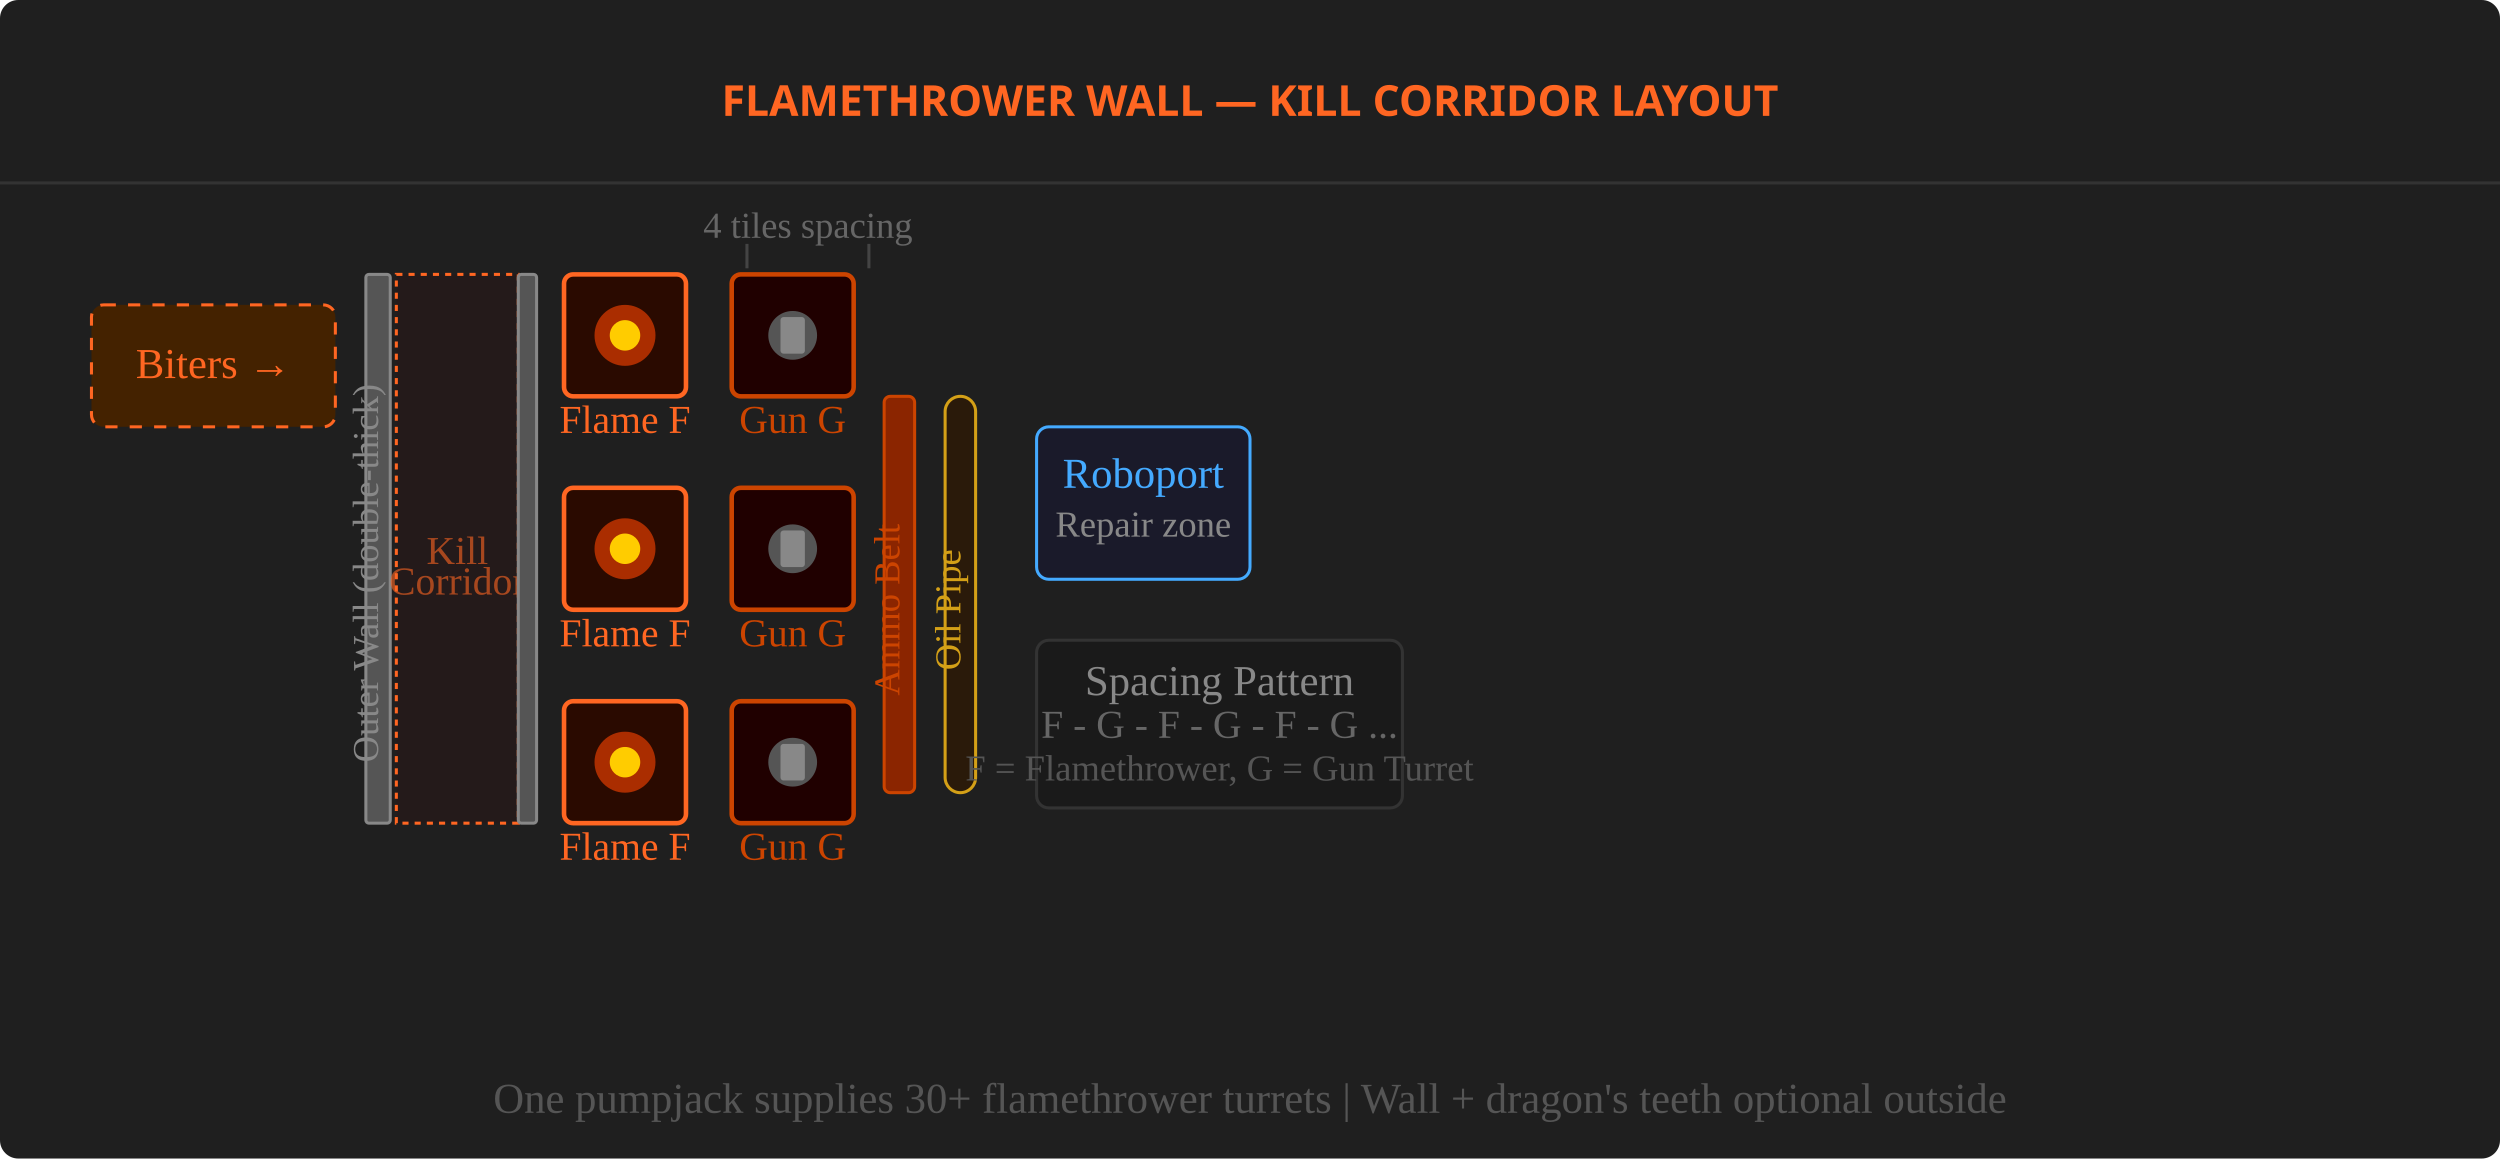
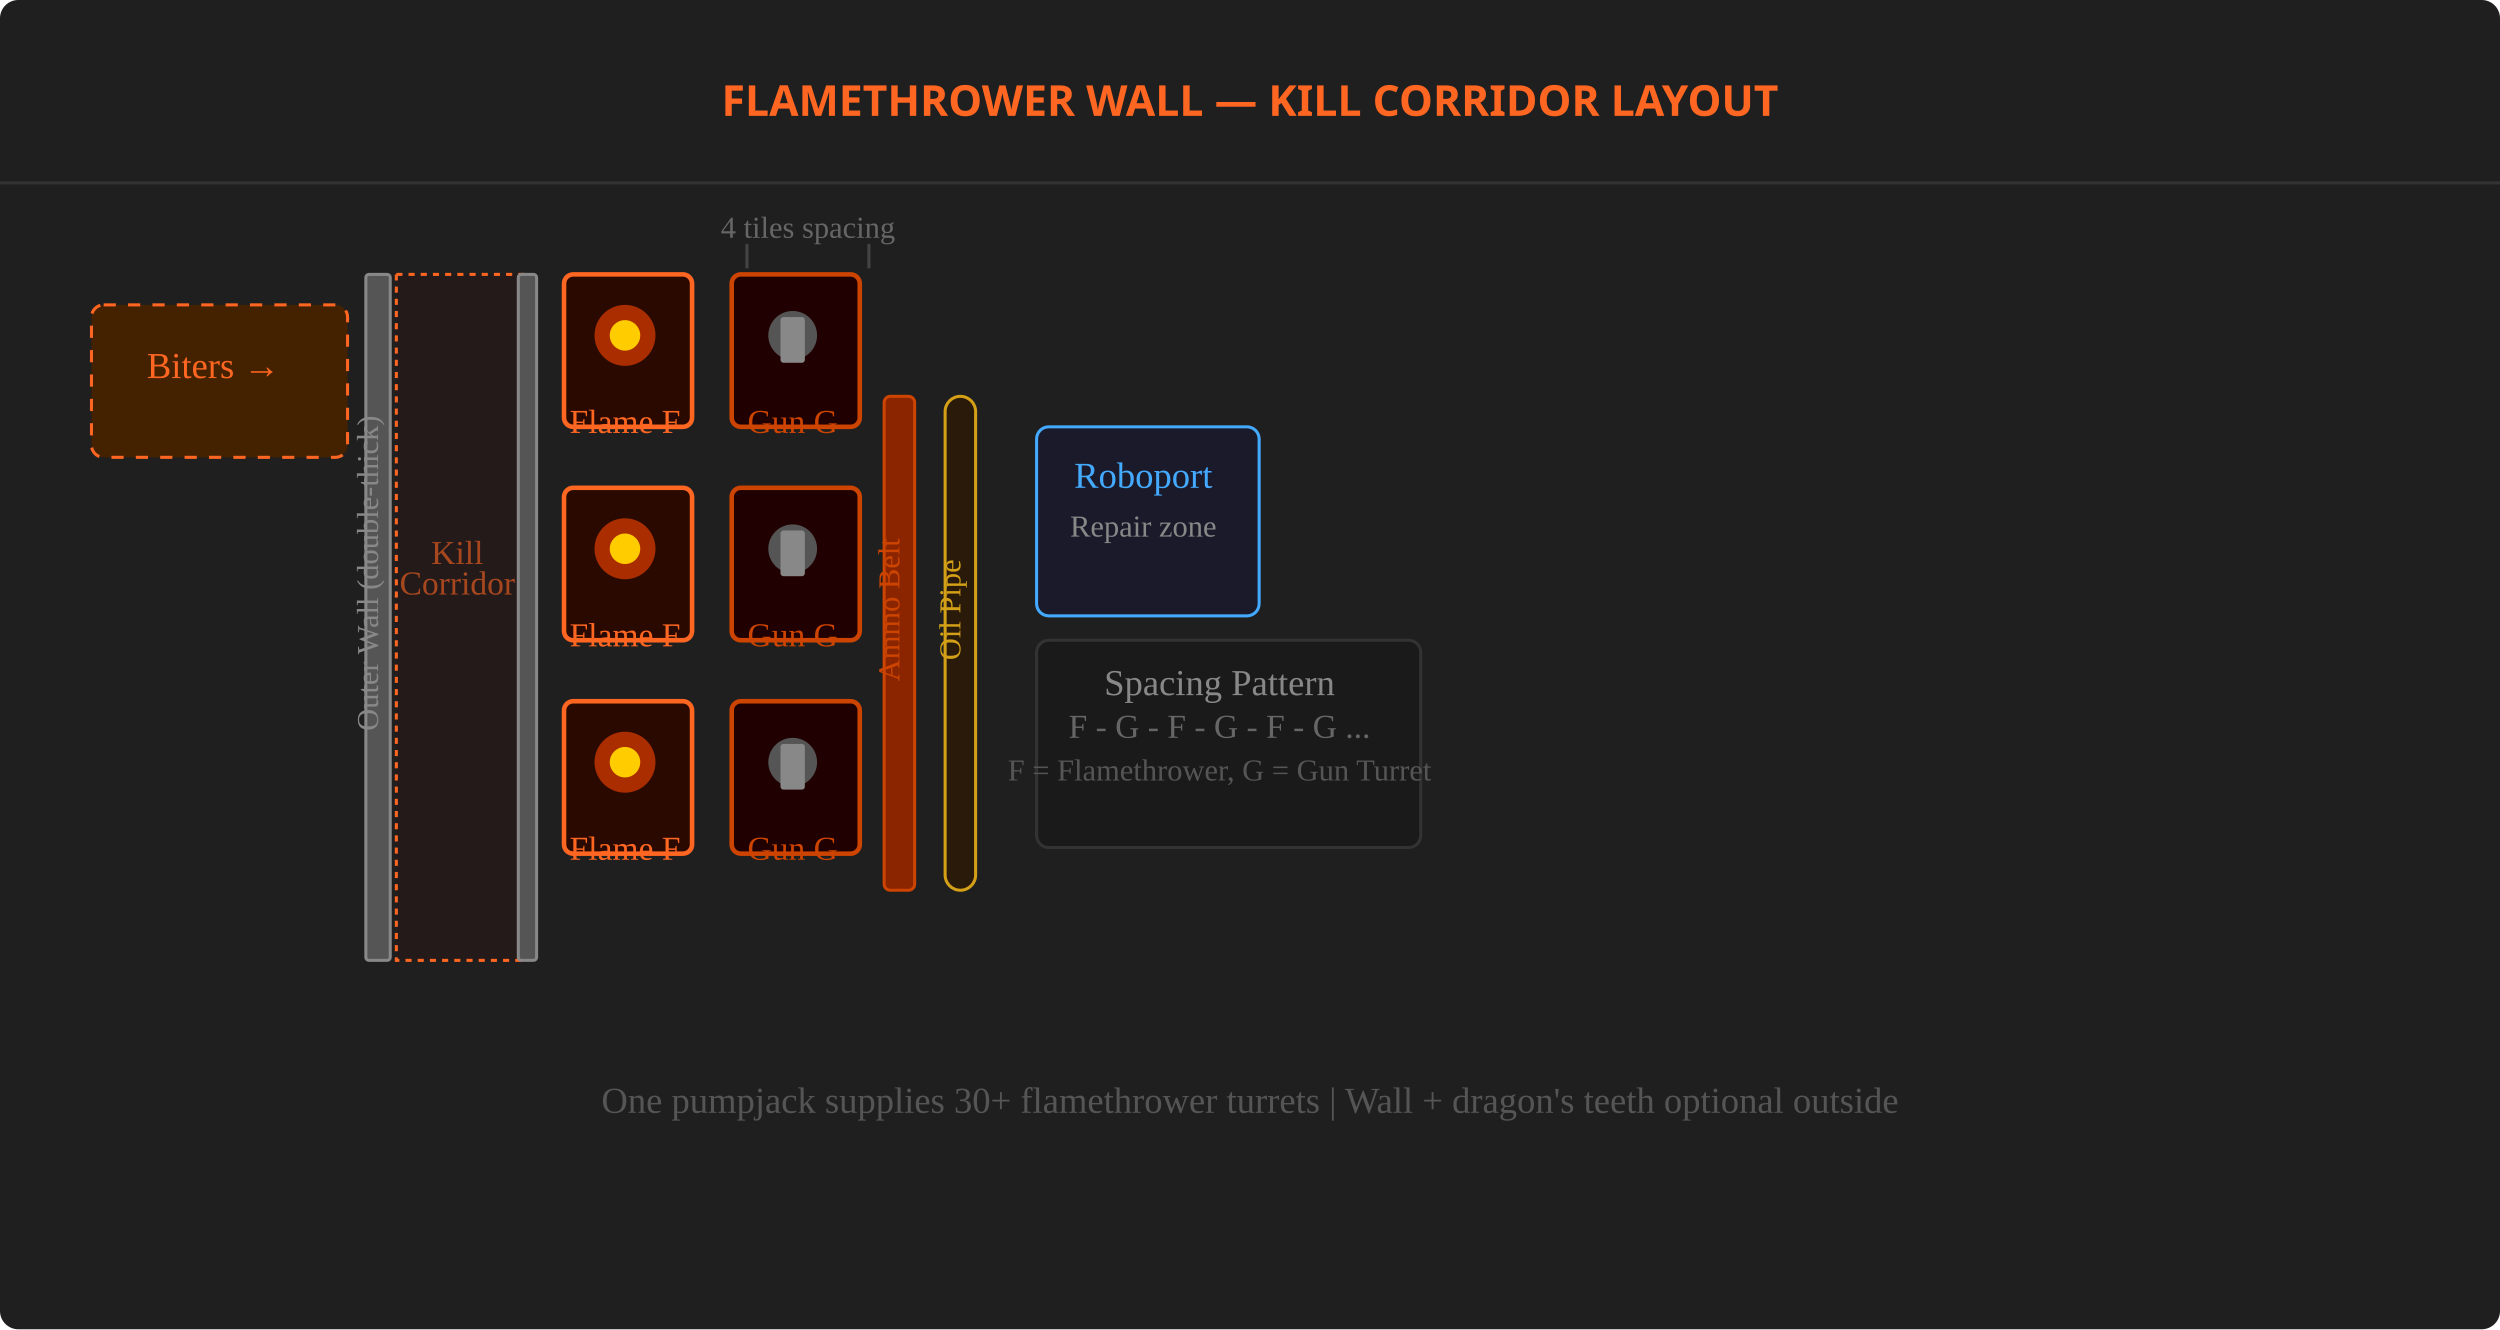
- <svg xmlns="http://www.w3.org/2000/svg" viewBox="0 0 820 380" width="820" height="380">
+ <svg xmlns="http://www.w3.org/2000/svg" viewBox="0 0 820 436" width="820" height="436">
  <defs>
    <filter id="g">
      <feGaussianBlur stdDeviation="2" result="b" />
      <feMerge>
        <feMergeNode in="b" />
        <feMergeNode in="SourceGraphic" />
      </feMerge>
    </filter>
  </defs>
-   <rect width="820" height="380" fill="#1f1f1f" rx="6" />
+   <rect width="820" height="436" fill="#1f1f1f" rx="6" />
  <line x1="0" y1="60" x2="820" y2="60" stroke="#333" />
  <text x="410" y="38" text-anchor="middle" font-family="Orbitron,sans-serif" font-size="14" font-weight="900" fill="#ff6622">FLAMETHROWER WALL — KILL CORRIDOR LAYOUT</text>
-   <rect x="30" y="100" width="80" height="40" rx="4" fill="#442200" stroke="#ff6622" stroke-dasharray="4" />
-   <text x="70" y="124" text-anchor="middle" font-size="14" fill="#ff6622">Biters →</text>
-   <rect x="120" y="90" width="8" height="180" rx="1" fill="#555" stroke="#888" stroke-width="1" />
-   <text x="124" y="188" text-anchor="middle" font-size="12" fill="#888" transform="rotate(-90,124,188)">Outer Wall (double-thick)</text>
-   <rect x="130" y="90" width="40" height="180" fill="#440000" fill-opacity="0.15" stroke="#ff6622" stroke-width="1" stroke-dasharray="2" />
-   <text x="150" y="185" text-anchor="middle" font-size="13" fill="#ff6622" opacity="0.6">Kill</text>
-   <text x="150" y="195" text-anchor="middle" font-size="13" fill="#ff6622" opacity="0.6">Corridor</text>
-   <rect x="170" y="90" width="6" height="180" rx="1" fill="#555" stroke="#888" stroke-width="1" />
-   <rect x="185" y="90" width="40" height="40" rx="3" fill="#2a0a00" stroke="#ff6622" stroke-width="1.5" />
+   <rect x="30" y="100" width="84" height="50" rx="4" fill="#442200" stroke="#ff6622" stroke-dasharray="4" />
+   <text x="70" y="124" text-anchor="middle" font-size="12" fill="#ff6622">Biters →</text>
+   <rect x="120" y="90" width="8" height="225" rx="1" fill="#555" stroke="#888" stroke-width="1" />
+   <text x="124" y="188" text-anchor="middle" font-size="10" fill="#888" transform="rotate(-90,124,188)">Outer Wall (double-thick)</text>
+   <rect x="130" y="90" width="42" height="225" fill="#440000" fill-opacity="0.15" stroke="#ff6622" stroke-width="1" stroke-dasharray="2" />
+   <text x="150" y="185" text-anchor="middle" font-size="11" fill="#ff6622" opacity="0.6">Kill</text>
+   <text x="150" y="195" text-anchor="middle" font-size="11" fill="#ff6622" opacity="0.6">Corridor</text>
+   <rect x="170" y="90" width="6" height="225" rx="1" fill="#555" stroke="#888" stroke-width="1" />
+   <rect x="185" y="90" width="42" height="50" rx="3" fill="#2a0a00" stroke="#ff6622" stroke-width="1.5" />
  <circle cx="205" cy="110" r="10" fill="#ff4400" opacity="0.6" />
  <circle cx="205" cy="110" r="5" fill="#ffcc00" />
-   <text x="205" y="142" text-anchor="middle" font-size="13" fill="#ff6622">Flame F</text>
-   <rect x="185" y="160" width="40" height="40" rx="3" fill="#2a0a00" stroke="#ff6622" stroke-width="1.5" />
+   <text x="205" y="142" text-anchor="middle" font-size="11" fill="#ff6622">Flame F</text>
+   <rect x="185" y="160" width="42" height="50" rx="3" fill="#2a0a00" stroke="#ff6622" stroke-width="1.5" />
  <circle cx="205" cy="180" r="10" fill="#ff4400" opacity="0.6" />
  <circle cx="205" cy="180" r="5" fill="#ffcc00" />
-   <text x="205" y="212" text-anchor="middle" font-size="13" fill="#ff6622">Flame F</text>
-   <rect x="185" y="230" width="40" height="40" rx="3" fill="#2a0a00" stroke="#ff6622" stroke-width="1.5" />
+   <text x="205" y="212" text-anchor="middle" font-size="11" fill="#ff6622">Flame F</text>
+   <rect x="185" y="230" width="42" height="50" rx="3" fill="#2a0a00" stroke="#ff6622" stroke-width="1.5" />
  <circle cx="205" cy="250" r="10" fill="#ff4400" opacity="0.6" />
  <circle cx="205" cy="250" r="5" fill="#ffcc00" />
-   <text x="205" y="282" text-anchor="middle" font-size="13" fill="#ff6622">Flame F</text>
-   <rect x="240" y="90" width="40" height="40" rx="3" fill="#200000" stroke="#cc4400" stroke-width="1.5" />
+   <text x="205" y="282" text-anchor="middle" font-size="11" fill="#ff6622">Flame F</text>
+   <rect x="240" y="90" width="42" height="50" rx="3" fill="#200000" stroke="#cc4400" stroke-width="1.5" />
  <circle cx="260" cy="110" r="8" fill="#555" />
-   <rect x="256" y="104" width="8" height="12" rx="1" fill="#888" />
-   <text x="260" y="142" text-anchor="middle" font-size="13" fill="#cc4400">Gun G</text>
-   <rect x="240" y="160" width="40" height="40" rx="3" fill="#200000" stroke="#cc4400" stroke-width="1.5" />
+   <rect x="256" y="104" width="8" height="15" rx="1" fill="#888" />
+   <text x="260" y="142" text-anchor="middle" font-size="11" fill="#cc4400">Gun G</text>
+   <rect x="240" y="160" width="42" height="50" rx="3" fill="#200000" stroke="#cc4400" stroke-width="1.5" />
  <circle cx="260" cy="180" r="8" fill="#555" />
-   <rect x="256" y="174" width="8" height="12" rx="1" fill="#888" />
-   <text x="260" y="212" text-anchor="middle" font-size="13" fill="#cc4400">Gun G</text>
-   <rect x="240" y="230" width="40" height="40" rx="3" fill="#200000" stroke="#cc4400" stroke-width="1.5" />
+   <rect x="256" y="174" width="8" height="15" rx="1" fill="#888" />
+   <text x="260" y="212" text-anchor="middle" font-size="11" fill="#cc4400">Gun G</text>
+   <rect x="240" y="230" width="42" height="50" rx="3" fill="#200000" stroke="#cc4400" stroke-width="1.5" />
  <circle cx="260" cy="250" r="8" fill="#555" />
-   <rect x="256" y="244" width="8" height="12" rx="1" fill="#888" />
-   <text x="260" y="282" text-anchor="middle" font-size="13" fill="#cc4400">Gun G</text>
+   <rect x="256" y="244" width="8" height="15" rx="1" fill="#888" />
+   <text x="260" y="282" text-anchor="middle" font-size="11" fill="#cc4400">Gun G</text>
  <line x1="245" y1="88" x2="245" y2="80" stroke="#444" />
  <line x1="285" y1="88" x2="285" y2="80" stroke="#444" />
-   <text x="265" y="78" text-anchor="middle" font-size="12" fill="#666">4 tiles spacing</text>
-   <rect x="290" y="130" width="10" height="130" rx="2" fill="#8b2500" stroke="#cc4400" stroke-width="1" />
-   <text x="295" y="200" text-anchor="middle" font-size="12" fill="#cc4400" transform="rotate(-90,295,200)">Ammo Belt</text>
-   <rect x="310" y="130" width="10" height="130" rx="5" fill="#2a1a0a" stroke="#d4a017" stroke-width="1" />
-   <text x="315" y="200" text-anchor="middle" font-size="12" fill="#d4a017" transform="rotate(-90,315,200)">Oil Pipe</text>
-   <rect x="340" y="140" width="70" height="50" rx="4" fill="#1a1a2a" stroke="#44aaff" stroke-width="1" />
-   <text x="375" y="160" text-anchor="middle" font-size="14" fill="#44aaff">Roboport</text>
-   <text x="375" y="176" text-anchor="middle" font-size="12" fill="#888">Repair zone</text>
-   <rect x="340" y="210" width="120" height="55" rx="4" fill="#1a1a1a" stroke="#333" />
-   <text x="400" y="228" text-anchor="middle" font-size="14" fill="#888">Spacing Pattern</text>
-   <text x="400" y="242" text-anchor="middle" font-size="13" fill="#666">F - G - F - G - F - G ...</text>
-   <text x="400" y="256" text-anchor="middle" font-size="12" fill="#555">F = Flamethrower, G = Gun Turret</text>
-   <text x="410" y="365" text-anchor="middle" font-size="14" fill="#555">One pumpjack supplies 30+ flamethrower turrets | Wall + dragon's teeth optional outside</text>
+   <text x="265" y="78" text-anchor="middle" font-size="10" fill="#666">4 tiles spacing</text>
+   <rect x="290" y="130" width="10" height="162" rx="2" fill="#8b2500" stroke="#cc4400" stroke-width="1" />
+   <text x="295" y="200" text-anchor="middle" font-size="10" fill="#cc4400" transform="rotate(-90,295,200)">Ammo Belt</text>
+   <rect x="310" y="130" width="10" height="162" rx="5" fill="#2a1a0a" stroke="#d4a017" stroke-width="1" />
+   <text x="315" y="200" text-anchor="middle" font-size="10" fill="#d4a017" transform="rotate(-90,315,200)">Oil Pipe</text>
+   <rect x="340" y="140" width="73" height="62" rx="4" fill="#1a1a2a" stroke="#44aaff" stroke-width="1" />
+   <text x="375" y="160" text-anchor="middle" font-size="12" fill="#44aaff">Roboport</text>
+   <text x="375" y="176" text-anchor="middle" font-size="10" fill="#888">Repair zone</text>
+   <rect x="340" y="210" width="126" height="68" rx="4" fill="#1a1a1a" stroke="#333" />
+   <text x="400" y="228" text-anchor="middle" font-size="12" fill="#888">Spacing Pattern</text>
+   <text x="400" y="242" text-anchor="middle" font-size="11" fill="#666">F - G - F - G - F - G ...</text>
+   <text x="400" y="256" text-anchor="middle" font-size="10" fill="#555">F = Flamethrower, G = Gun Turret</text>
+   <text x="410" y="365" text-anchor="middle" font-size="12" fill="#555">One pumpjack supplies 30+ flamethrower turrets | Wall + dragon's teeth optional outside</text>
</svg>
